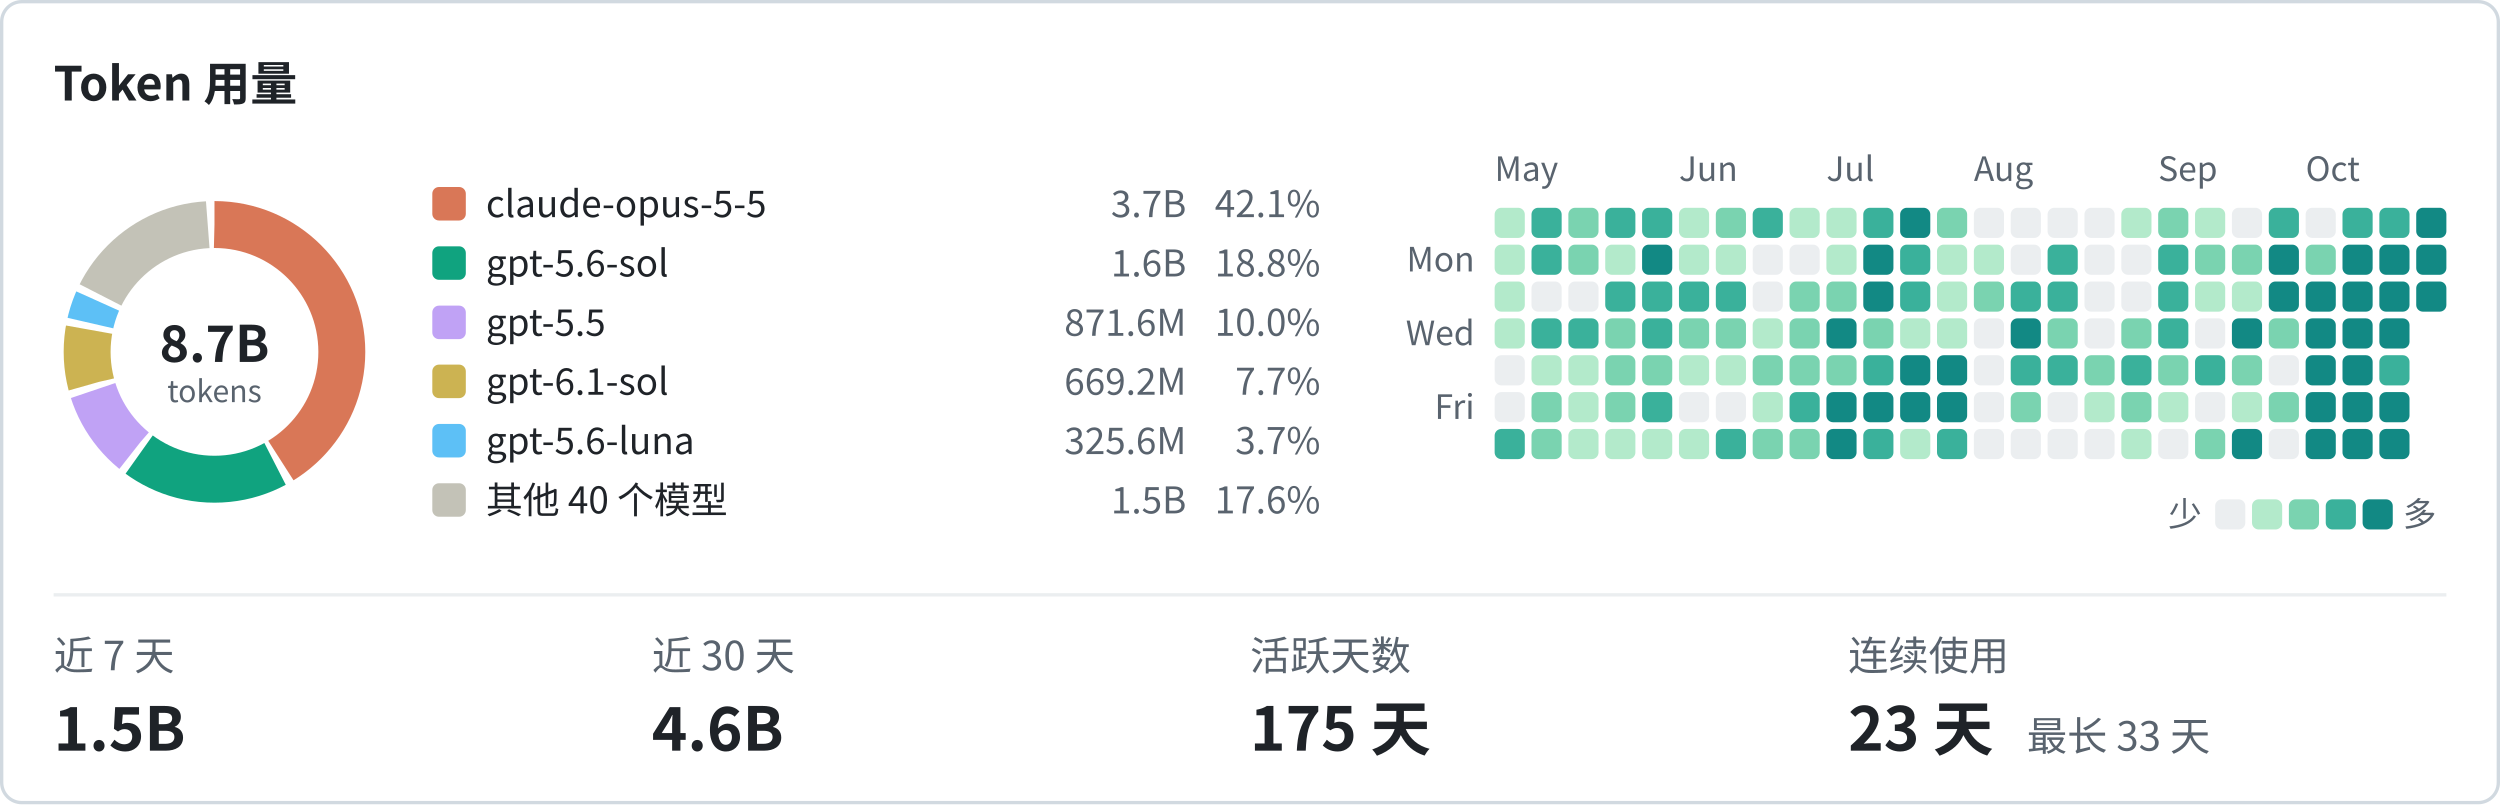
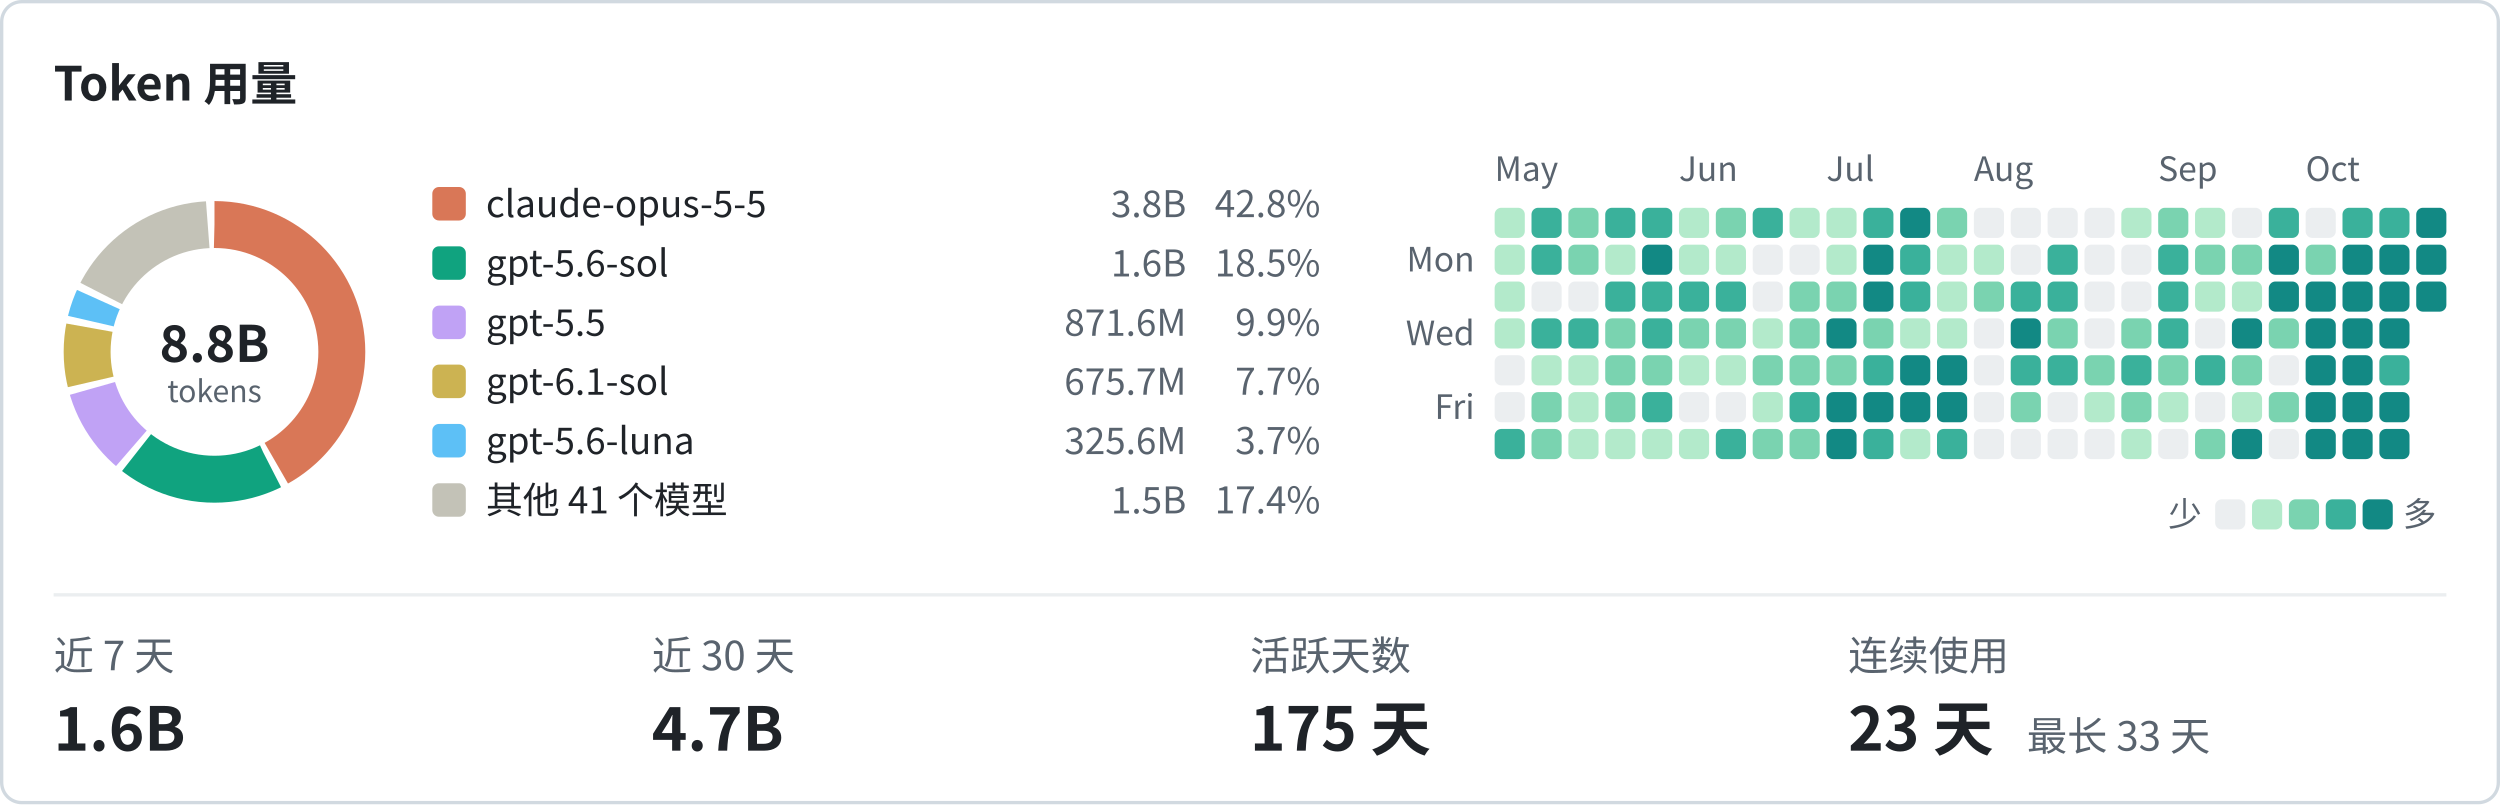
<svg xmlns="http://www.w3.org/2000/svg" width="746" height="240" viewBox="0 0 746 240" font-family="system-ui, -apple-system, 'Segoe UI', 'PingFang SC', 'Microsoft YaHei', 'Noto Sans CJK SC', sans-serif">
  <rect x="0.5" y="0.5" width="745" height="239" rx="6" fill="none" stroke="#d1d9e0" />
  <text x="16" y="30" font-size="14" font-weight="600" fill="#1f2328">Token 用量</text>
  <text x="446" y="54" font-size="10" fill="#59636e">May</text>
  <text x="501" y="54" font-size="10" fill="#59636e">Jun</text>
  <text x="545" y="54" font-size="10" fill="#59636e">Jul</text>
  <text x="589" y="54" font-size="10" fill="#59636e">Aug</text>
  <text x="644" y="54" font-size="10" fill="#59636e">Sep</text>
  <text x="688" y="54" font-size="10" fill="#59636e">Oct</text>
  <text x="440" y="81" font-size="10" text-anchor="end" fill="#59636e">Mon</text>
  <text x="440" y="103" font-size="10" text-anchor="end" fill="#59636e">Wed</text>
  <text x="440" y="125" font-size="10" text-anchor="end" fill="#59636e">Fri</text>
  <rect x="446" y="62" width="9" height="9" rx="2" fill="#b3eacb" />
  <rect x="446" y="73" width="9" height="9" rx="2" fill="#b3eacb" />
  <rect x="446" y="84" width="9" height="9" rx="2" fill="#b3eacb" />
  <rect x="446" y="95" width="9" height="9" rx="2" fill="#b3eacb" />
  <rect x="446" y="106" width="9" height="9" rx="2" fill="#ebeef0" />
  <rect x="446" y="117" width="9" height="9" rx="2" fill="#ebeef0" />
  <rect x="446" y="128" width="9" height="9" rx="2" fill="#3ab19b" />
  <rect x="457" y="62" width="9" height="9" rx="2" fill="#3ab19b" />
  <rect x="457" y="73" width="9" height="9" rx="2" fill="#3ab19b" />
  <rect x="457" y="84" width="9" height="9" rx="2" fill="#ebeef0" />
  <rect x="457" y="95" width="9" height="9" rx="2" fill="#3ab19b" />
  <rect x="457" y="106" width="9" height="9" rx="2" fill="#b3eacb" />
  <rect x="457" y="117" width="9" height="9" rx="2" fill="#7ad3b0" />
  <rect x="457" y="128" width="9" height="9" rx="2" fill="#7ad3b0" />
  <rect x="468" y="62" width="9" height="9" rx="2" fill="#7ad3b0" />
  <rect x="468" y="73" width="9" height="9" rx="2" fill="#7ad3b0" />
  <rect x="468" y="84" width="9" height="9" rx="2" fill="#ebeef0" />
  <rect x="468" y="95" width="9" height="9" rx="2" fill="#3ab19b" />
  <rect x="468" y="106" width="9" height="9" rx="2" fill="#b3eacb" />
  <rect x="468" y="117" width="9" height="9" rx="2" fill="#b3eacb" />
  <rect x="468" y="128" width="9" height="9" rx="2" fill="#b3eacb" />
  <rect x="479" y="62" width="9" height="9" rx="2" fill="#3ab19b" />
  <rect x="479" y="73" width="9" height="9" rx="2" fill="#b3eacb" />
  <rect x="479" y="84" width="9" height="9" rx="2" fill="#3ab19b" />
  <rect x="479" y="95" width="9" height="9" rx="2" fill="#7ad3b0" />
  <rect x="479" y="106" width="9" height="9" rx="2" fill="#7ad3b0" />
  <rect x="479" y="117" width="9" height="9" rx="2" fill="#7ad3b0" />
  <rect x="479" y="128" width="9" height="9" rx="2" fill="#b3eacb" />
  <rect x="490" y="62" width="9" height="9" rx="2" fill="#3ab19b" />
  <rect x="490" y="73" width="9" height="9" rx="2" fill="#128984" />
  <rect x="490" y="84" width="9" height="9" rx="2" fill="#3ab19b" />
  <rect x="490" y="95" width="9" height="9" rx="2" fill="#3ab19b" />
  <rect x="490" y="106" width="9" height="9" rx="2" fill="#7ad3b0" />
  <rect x="490" y="117" width="9" height="9" rx="2" fill="#3ab19b" />
  <rect x="490" y="128" width="9" height="9" rx="2" fill="#b3eacb" />
  <rect x="501" y="62" width="9" height="9" rx="2" fill="#b3eacb" />
  <rect x="501" y="73" width="9" height="9" rx="2" fill="#b3eacb" />
  <rect x="501" y="84" width="9" height="9" rx="2" fill="#3ab19b" />
  <rect x="501" y="95" width="9" height="9" rx="2" fill="#7ad3b0" />
  <rect x="501" y="106" width="9" height="9" rx="2" fill="#b3eacb" />
  <rect x="501" y="117" width="9" height="9" rx="2" fill="#ebeef0" />
  <rect x="501" y="128" width="9" height="9" rx="2" fill="#b3eacb" />
  <rect x="512" y="62" width="9" height="9" rx="2" fill="#7ad3b0" />
  <rect x="512" y="73" width="9" height="9" rx="2" fill="#b3eacb" />
  <rect x="512" y="84" width="9" height="9" rx="2" fill="#3ab19b" />
  <rect x="512" y="95" width="9" height="9" rx="2" fill="#7ad3b0" />
  <rect x="512" y="106" width="9" height="9" rx="2" fill="#b3eacb" />
  <rect x="512" y="117" width="9" height="9" rx="2" fill="#ebeef0" />
  <rect x="512" y="128" width="9" height="9" rx="2" fill="#3ab19b" />
  <rect x="523" y="62" width="9" height="9" rx="2" fill="#3ab19b" />
  <rect x="523" y="73" width="9" height="9" rx="2" fill="#ebeef0" />
  <rect x="523" y="84" width="9" height="9" rx="2" fill="#ebeef0" />
  <rect x="523" y="95" width="9" height="9" rx="2" fill="#b3eacb" />
  <rect x="523" y="106" width="9" height="9" rx="2" fill="#7ad3b0" />
  <rect x="523" y="117" width="9" height="9" rx="2" fill="#b3eacb" />
  <rect x="523" y="128" width="9" height="9" rx="2" fill="#7ad3b0" />
  <rect x="534" y="62" width="9" height="9" rx="2" fill="#b3eacb" />
  <rect x="534" y="73" width="9" height="9" rx="2" fill="#ebeef0" />
  <rect x="534" y="84" width="9" height="9" rx="2" fill="#7ad3b0" />
  <rect x="534" y="95" width="9" height="9" rx="2" fill="#7ad3b0" />
  <rect x="534" y="106" width="9" height="9" rx="2" fill="#7ad3b0" />
  <rect x="534" y="117" width="9" height="9" rx="2" fill="#3ab19b" />
  <rect x="534" y="128" width="9" height="9" rx="2" fill="#7ad3b0" />
  <rect x="545" y="62" width="9" height="9" rx="2" fill="#b3eacb" />
  <rect x="545" y="73" width="9" height="9" rx="2" fill="#b3eacb" />
  <rect x="545" y="84" width="9" height="9" rx="2" fill="#7ad3b0" />
  <rect x="545" y="95" width="9" height="9" rx="2" fill="#128984" />
  <rect x="545" y="106" width="9" height="9" rx="2" fill="#7ad3b0" />
  <rect x="545" y="117" width="9" height="9" rx="2" fill="#128984" />
  <rect x="545" y="128" width="9" height="9" rx="2" fill="#128984" />
  <rect x="556" y="62" width="9" height="9" rx="2" fill="#3ab19b" />
  <rect x="556" y="73" width="9" height="9" rx="2" fill="#128984" />
  <rect x="556" y="84" width="9" height="9" rx="2" fill="#128984" />
  <rect x="556" y="95" width="9" height="9" rx="2" fill="#7ad3b0" />
  <rect x="556" y="106" width="9" height="9" rx="2" fill="#3ab19b" />
  <rect x="556" y="117" width="9" height="9" rx="2" fill="#128984" />
  <rect x="556" y="128" width="9" height="9" rx="2" fill="#3ab19b" />
  <rect x="567" y="62" width="9" height="9" rx="2" fill="#128984" />
  <rect x="567" y="73" width="9" height="9" rx="2" fill="#3ab19b" />
  <rect x="567" y="84" width="9" height="9" rx="2" fill="#3ab19b" />
  <rect x="567" y="95" width="9" height="9" rx="2" fill="#b3eacb" />
  <rect x="567" y="106" width="9" height="9" rx="2" fill="#128984" />
  <rect x="567" y="117" width="9" height="9" rx="2" fill="#128984" />
  <rect x="567" y="128" width="9" height="9" rx="2" fill="#b3eacb" />
  <rect x="578" y="62" width="9" height="9" rx="2" fill="#7ad3b0" />
  <rect x="578" y="73" width="9" height="9" rx="2" fill="#b3eacb" />
  <rect x="578" y="84" width="9" height="9" rx="2" fill="#b3eacb" />
  <rect x="578" y="95" width="9" height="9" rx="2" fill="#b3eacb" />
  <rect x="578" y="106" width="9" height="9" rx="2" fill="#128984" />
  <rect x="578" y="117" width="9" height="9" rx="2" fill="#128984" />
  <rect x="578" y="128" width="9" height="9" rx="2" fill="#3ab19b" />
  <rect x="589" y="62" width="9" height="9" rx="2" fill="#ebeef0" />
  <rect x="589" y="73" width="9" height="9" rx="2" fill="#b3eacb" />
  <rect x="589" y="84" width="9" height="9" rx="2" fill="#7ad3b0" />
  <rect x="589" y="95" width="9" height="9" rx="2" fill="#ebeef0" />
  <rect x="589" y="106" width="9" height="9" rx="2" fill="#ebeef0" />
  <rect x="589" y="117" width="9" height="9" rx="2" fill="#ebeef0" />
  <rect x="589" y="128" width="9" height="9" rx="2" fill="#ebeef0" />
  <rect x="600" y="62" width="9" height="9" rx="2" fill="#ebeef0" />
  <rect x="600" y="73" width="9" height="9" rx="2" fill="#ebeef0" />
  <rect x="600" y="84" width="9" height="9" rx="2" fill="#3ab19b" />
  <rect x="600" y="95" width="9" height="9" rx="2" fill="#128984" />
  <rect x="600" y="106" width="9" height="9" rx="2" fill="#3ab19b" />
  <rect x="600" y="117" width="9" height="9" rx="2" fill="#7ad3b0" />
  <rect x="600" y="128" width="9" height="9" rx="2" fill="#ebeef0" />
  <rect x="611" y="62" width="9" height="9" rx="2" fill="#ebeef0" />
  <rect x="611" y="73" width="9" height="9" rx="2" fill="#3ab19b" />
  <rect x="611" y="84" width="9" height="9" rx="2" fill="#3ab19b" />
  <rect x="611" y="95" width="9" height="9" rx="2" fill="#7ad3b0" />
  <rect x="611" y="106" width="9" height="9" rx="2" fill="#3ab19b" />
  <rect x="611" y="117" width="9" height="9" rx="2" fill="#ebeef0" />
  <rect x="611" y="128" width="9" height="9" rx="2" fill="#ebeef0" />
  <rect x="622" y="62" width="9" height="9" rx="2" fill="#ebeef0" />
  <rect x="622" y="73" width="9" height="9" rx="2" fill="#ebeef0" />
  <rect x="622" y="84" width="9" height="9" rx="2" fill="#ebeef0" />
  <rect x="622" y="95" width="9" height="9" rx="2" fill="#ebeef0" />
  <rect x="622" y="106" width="9" height="9" rx="2" fill="#7ad3b0" />
  <rect x="622" y="117" width="9" height="9" rx="2" fill="#b3eacb" />
  <rect x="622" y="128" width="9" height="9" rx="2" fill="#ebeef0" />
  <rect x="633" y="62" width="9" height="9" rx="2" fill="#b3eacb" />
  <rect x="633" y="73" width="9" height="9" rx="2" fill="#ebeef0" />
  <rect x="633" y="84" width="9" height="9" rx="2" fill="#ebeef0" />
  <rect x="633" y="95" width="9" height="9" rx="2" fill="#7ad3b0" />
  <rect x="633" y="106" width="9" height="9" rx="2" fill="#3ab19b" />
  <rect x="633" y="117" width="9" height="9" rx="2" fill="#7ad3b0" />
  <rect x="633" y="128" width="9" height="9" rx="2" fill="#b3eacb" />
  <rect x="644" y="62" width="9" height="9" rx="2" fill="#7ad3b0" />
  <rect x="644" y="73" width="9" height="9" rx="2" fill="#3ab19b" />
  <rect x="644" y="84" width="9" height="9" rx="2" fill="#3ab19b" />
  <rect x="644" y="95" width="9" height="9" rx="2" fill="#3ab19b" />
  <rect x="644" y="106" width="9" height="9" rx="2" fill="#7ad3b0" />
  <rect x="644" y="117" width="9" height="9" rx="2" fill="#b3eacb" />
  <rect x="644" y="128" width="9" height="9" rx="2" fill="#ebeef0" />
  <rect x="655" y="62" width="9" height="9" rx="2" fill="#b3eacb" />
  <rect x="655" y="73" width="9" height="9" rx="2" fill="#7ad3b0" />
  <rect x="655" y="84" width="9" height="9" rx="2" fill="#b3eacb" />
  <rect x="655" y="95" width="9" height="9" rx="2" fill="#ebeef0" />
  <rect x="655" y="106" width="9" height="9" rx="2" fill="#3ab19b" />
  <rect x="655" y="117" width="9" height="9" rx="2" fill="#ebeef0" />
  <rect x="655" y="128" width="9" height="9" rx="2" fill="#7ad3b0" />
  <rect x="666" y="62" width="9" height="9" rx="2" fill="#ebeef0" />
  <rect x="666" y="73" width="9" height="9" rx="2" fill="#7ad3b0" />
  <rect x="666" y="84" width="9" height="9" rx="2" fill="#b3eacb" />
  <rect x="666" y="95" width="9" height="9" rx="2" fill="#128984" />
  <rect x="666" y="106" width="9" height="9" rx="2" fill="#7ad3b0" />
  <rect x="666" y="117" width="9" height="9" rx="2" fill="#b3eacb" />
  <rect x="666" y="128" width="9" height="9" rx="2" fill="#128984" />
  <rect x="677" y="62" width="9" height="9" rx="2" fill="#3ab19b" />
  <rect x="677" y="73" width="9" height="9" rx="2" fill="#128984" />
  <rect x="677" y="84" width="9" height="9" rx="2" fill="#128984" />
  <rect x="677" y="95" width="9" height="9" rx="2" fill="#7ad3b0" />
  <rect x="677" y="106" width="9" height="9" rx="2" fill="#ebeef0" />
  <rect x="677" y="117" width="9" height="9" rx="2" fill="#7ad3b0" />
  <rect x="677" y="128" width="9" height="9" rx="2" fill="#ebeef0" />
  <rect x="688" y="62" width="9" height="9" rx="2" fill="#ebeef0" />
  <rect x="688" y="73" width="9" height="9" rx="2" fill="#7ad3b0" />
  <rect x="688" y="84" width="9" height="9" rx="2" fill="#128984" />
  <rect x="688" y="95" width="9" height="9" rx="2" fill="#128984" />
  <rect x="688" y="106" width="9" height="9" rx="2" fill="#128984" />
  <rect x="688" y="117" width="9" height="9" rx="2" fill="#128984" />
  <rect x="688" y="128" width="9" height="9" rx="2" fill="#128984" />
  <rect x="699" y="62" width="9" height="9" rx="2" fill="#3ab19b" />
  <rect x="699" y="73" width="9" height="9" rx="2" fill="#128984" />
  <rect x="699" y="84" width="9" height="9" rx="2" fill="#128984" />
  <rect x="699" y="95" width="9" height="9" rx="2" fill="#128984" />
  <rect x="699" y="106" width="9" height="9" rx="2" fill="#128984" />
  <rect x="699" y="117" width="9" height="9" rx="2" fill="#128984" />
  <rect x="699" y="128" width="9" height="9" rx="2" fill="#128984" />
  <rect x="710" y="62" width="9" height="9" rx="2" fill="#3ab19b" />
  <rect x="710" y="73" width="9" height="9" rx="2" fill="#128984" />
  <rect x="710" y="84" width="9" height="9" rx="2" fill="#128984" />
  <rect x="710" y="95" width="9" height="9" rx="2" fill="#128984" />
  <rect x="710" y="106" width="9" height="9" rx="2" fill="#3ab19b" />
  <rect x="710" y="117" width="9" height="9" rx="2" fill="#128984" />
  <rect x="710" y="128" width="9" height="9" rx="2" fill="#128984" />
  <rect x="721" y="62" width="9" height="9" rx="2" fill="#128984" />
  <rect x="721" y="73" width="9" height="9" rx="2" fill="#128984" />
  <rect x="721" y="84" width="9" height="9" rx="2" fill="#128984" />
  <text x="657" y="157" font-size="10" text-anchor="end" fill="#59636e">少</text>
  <rect x="661" y="149" width="9" height="9" rx="2" fill="#ebeef0" />
  <rect x="672" y="149" width="9" height="9" rx="2" fill="#b3eacb" />
  <rect x="683" y="149" width="9" height="9" rx="2" fill="#7ad3b0" />
  <rect x="694" y="149" width="9" height="9" rx="2" fill="#3ab19b" />
  <rect x="705" y="149" width="9" height="9" rx="2" fill="#128984" />
  <text x="717" y="157" font-size="10" fill="#59636e">多</text>
-   <circle cx="64" cy="105.0" r="38" fill="none" stroke="#d97757" stroke-width="14" stroke-dasharray="98.54 238.76" stroke-dashoffset="-0.00" transform="rotate(-90 64 105.0)" />
-   <circle cx="64" cy="105.0" r="38" fill="none" stroke="#10a37f" stroke-width="14" stroke-dasharray="42.89 238.76" stroke-dashoffset="-100.54" transform="rotate(-90 64 105.0)" />
-   <circle cx="64" cy="105.0" r="38" fill="none" stroke="#c0a2f5" stroke-width="14" stroke-dasharray="21.93 238.76" stroke-dashoffset="-145.43" transform="rotate(-90 64 105.0)" />
-   <circle cx="64" cy="105.0" r="38" fill="none" stroke="#ccb352" stroke-width="14" stroke-dasharray="16.38 238.76" stroke-dashoffset="-169.36" transform="rotate(-90 64 105.0)" />
-   <circle cx="64" cy="105.0" r="38" fill="none" stroke="#5dc0f6" stroke-width="14" stroke-dasharray="6.94 238.76" stroke-dashoffset="-187.74" transform="rotate(-90 64 105.0)" />
-   <circle cx="64" cy="105.0" r="38" fill="none" stroke="#c3c2b7" stroke-width="14" stroke-dasharray="40.08 238.76" stroke-dashoffset="-196.68" transform="rotate(-90 64 105.0)" />
-   <text x="64" y="108.0" font-size="15" font-weight="600" text-anchor="middle" fill="#1f2328">8.7B</text>
+   <circle cx="64" cy="105.0" r="38" fill="none" stroke="#d97757" stroke-width="14" stroke-dasharray="100.12 238.76" stroke-dashoffset="-0.00" transform="rotate(-90 64 105.0)" />
+   <circle cx="64" cy="105.0" r="38" fill="none" stroke="#10a37f" stroke-width="14" stroke-dasharray="42.29 238.76" stroke-dashoffset="-102.12" transform="rotate(-90 64 105.0)" />
+   <circle cx="64" cy="105.0" r="38" fill="none" stroke="#c0a2f5" stroke-width="14" stroke-dasharray="21.61 238.76" stroke-dashoffset="-146.41" transform="rotate(-90 64 105.0)" />
+   <circle cx="64" cy="105.0" r="38" fill="none" stroke="#ccb352" stroke-width="14" stroke-dasharray="16.31 238.76" stroke-dashoffset="-170.03" transform="rotate(-90 64 105.0)" />
+   <circle cx="64" cy="105.0" r="38" fill="none" stroke="#5dc0f6" stroke-width="14" stroke-dasharray="6.82 238.76" stroke-dashoffset="-188.34" transform="rotate(-90 64 105.0)" />
+   <circle cx="64" cy="105.0" r="38" fill="none" stroke="#c3c2b7" stroke-width="14" stroke-dasharray="39.60 238.76" stroke-dashoffset="-197.16" transform="rotate(-90 64 105.0)" />
+   <text x="64" y="108.0" font-size="15" font-weight="600" text-anchor="middle" fill="#1f2328">8.8B</text>
  <text x="64" y="120.0" font-size="9" text-anchor="middle" fill="#59636e">tokens</text>
  <rect x="129" y="55.8" width="10" height="10" rx="2" fill="#d97757" />
  <text x="145" y="64.8" font-size="11" fill="#1f2328">claude-opus-5-5</text>
-   <text x="354" y="64.8" font-size="11" text-anchor="end" fill="#59636e">3.7B</text>
-   <text x="394" y="64.8" font-size="11" text-anchor="end" fill="#59636e">42.1%</text>
+   <text x="354" y="64.8" font-size="11" text-anchor="end" fill="#59636e">3.8B</text>
+   <text x="394" y="64.8" font-size="11" text-anchor="end" fill="#59636e">42.8%</text>
  <rect x="129" y="73.5" width="10" height="10" rx="2" fill="#10a37f" />
  <text x="145" y="82.5" font-size="11" fill="#1f2328">gpt-5.6-sol</text>
  <text x="354" y="82.5" font-size="11" text-anchor="end" fill="#59636e">1.6B</text>
-   <text x="394" y="82.5" font-size="11" text-anchor="end" fill="#59636e">18.8%</text>
+   <text x="394" y="82.5" font-size="11" text-anchor="end" fill="#59636e">18.5%</text>
  <rect x="129" y="91.2" width="10" height="10" rx="2" fill="#c0a2f5" />
  <text x="145" y="100.2" font-size="11" fill="#1f2328">gpt-5.5</text>
  <text x="354" y="100.2" font-size="11" text-anchor="end" fill="#59636e">871.6M</text>
-   <text x="394" y="100.2" font-size="11" text-anchor="end" fill="#59636e">10.0%</text>
+   <text x="394" y="100.2" font-size="11" text-anchor="end" fill="#59636e">9.9%</text>
  <rect x="129" y="108.8" width="10" height="10" rx="2" fill="#ccb352" />
  <text x="145" y="117.8" font-size="11" fill="#1f2328">gpt-6.1-sol</text>
-   <text x="354" y="117.8" font-size="11" text-anchor="end" fill="#59636e">669.2M</text>
+   <text x="354" y="117.8" font-size="11" text-anchor="end" fill="#59636e">675.7M</text>
  <text x="394" y="117.8" font-size="11" text-anchor="end" fill="#59636e">7.7%</text>
  <rect x="129" y="126.5" width="10" height="10" rx="2" fill="#5dc0f6" />
  <text x="145" y="135.5" font-size="11" fill="#1f2328">gpt-5.6-luna</text>
  <text x="354" y="135.5" font-size="11" text-anchor="end" fill="#59636e">325.6M</text>
  <text x="394" y="135.5" font-size="11" text-anchor="end" fill="#59636e">3.7%</text>
  <rect x="129" y="144.2" width="10" height="10" rx="2" fill="#c3c2b7" />
-   <text x="145" y="153.2" font-size="11" fill="#1f2328">其他 40 个模型</text>
+   <text x="145" y="153.2" font-size="11" fill="#1f2328">其他 41 个模型</text>
  <text x="354" y="153.2" font-size="11" text-anchor="end" fill="#59636e">1.5B</text>
-   <text x="394" y="153.2" font-size="11" text-anchor="end" fill="#59636e">17.6%</text>
+   <text x="394" y="153.2" font-size="11" text-anchor="end" fill="#59636e">17.4%</text>
  <line x1="16" y1="177.5" x2="730" y2="177.5" stroke="#ebeef0" stroke-width="1" />
  <text x="16.0" y="200" font-size="12" fill="#59636e">近 7 天</text>
-   <text x="16.0" y="224" font-size="18" font-weight="600" fill="#1f2328">1.5B</text>
+   <text x="16.0" y="224" font-size="18" font-weight="600" fill="#1f2328">1.6B</text>
  <text x="194.5" y="200" font-size="12" fill="#59636e">近 30 天</text>
-   <text x="194.5" y="224" font-size="18" font-weight="600" fill="#1f2328">4.6B</text>
+   <text x="194.5" y="224" font-size="18" font-weight="600" fill="#1f2328">4.7B</text>
  <text x="373.0" y="200" font-size="12" fill="#59636e">活跃天数</text>
  <text x="373.0" y="224" font-size="18" font-weight="600" fill="#1f2328">175 天</text>
  <text x="551.5" y="200" font-size="12" fill="#59636e">连续使用</text>
  <text x="551.5" y="224" font-size="18" font-weight="600" fill="#1f2328">23 天<tspan dx="10" font-size="12" font-weight="400" fill="#59636e">最长 33 天</tspan>
  </text>
</svg>
